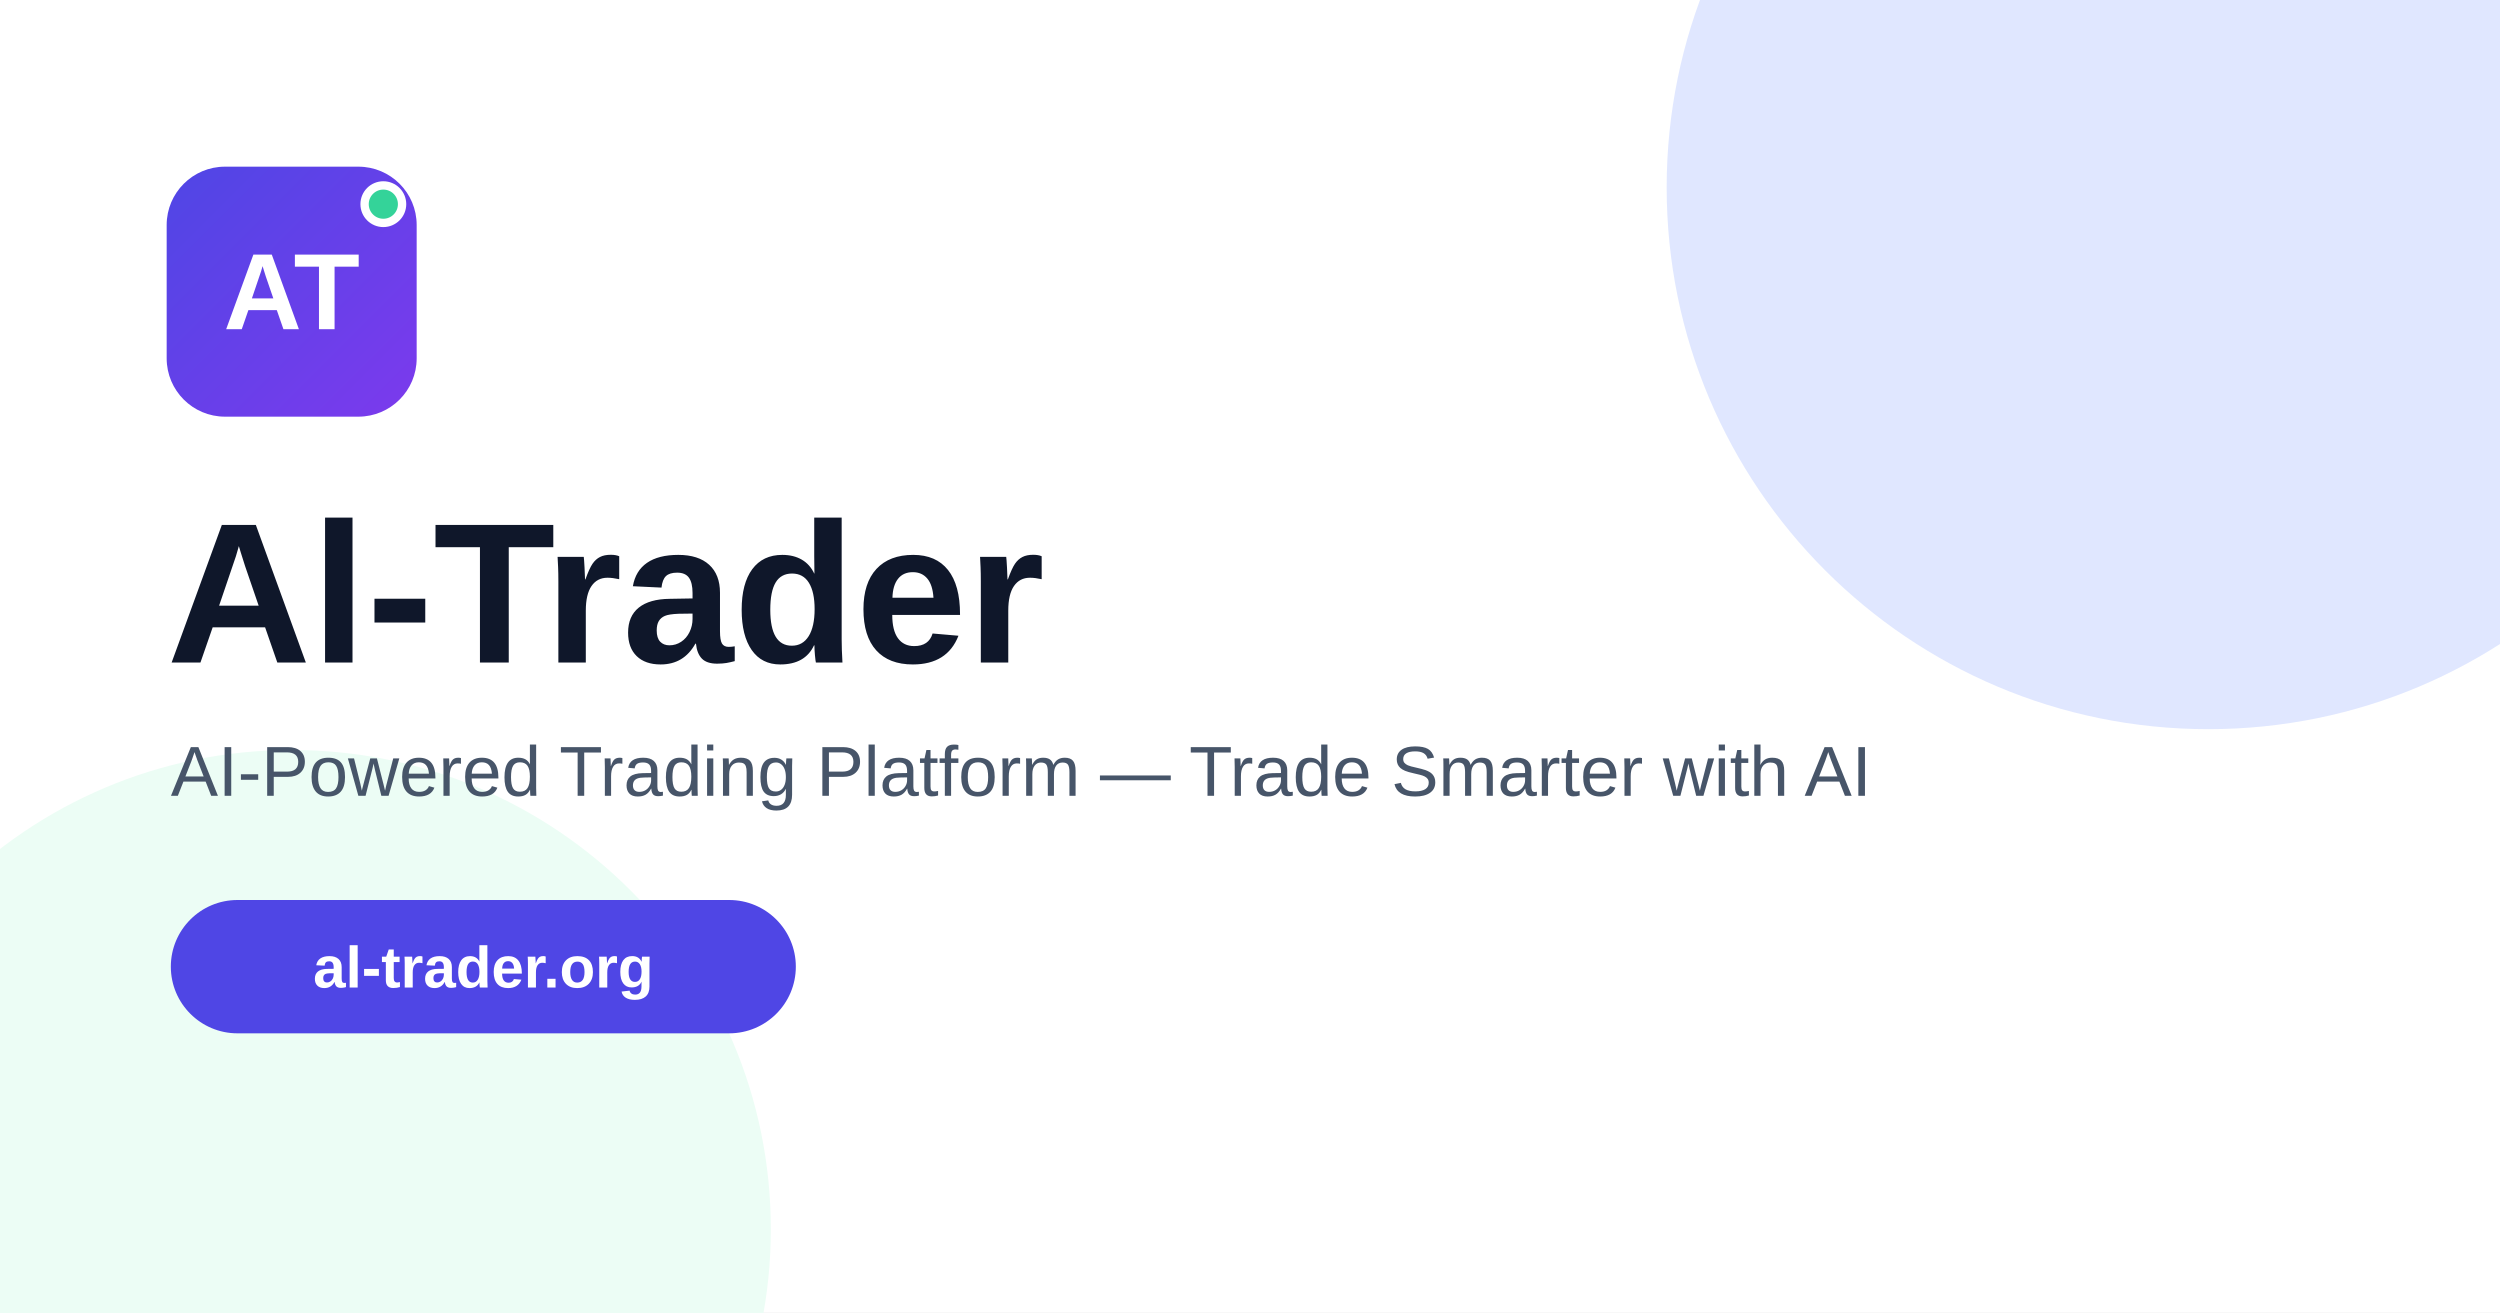
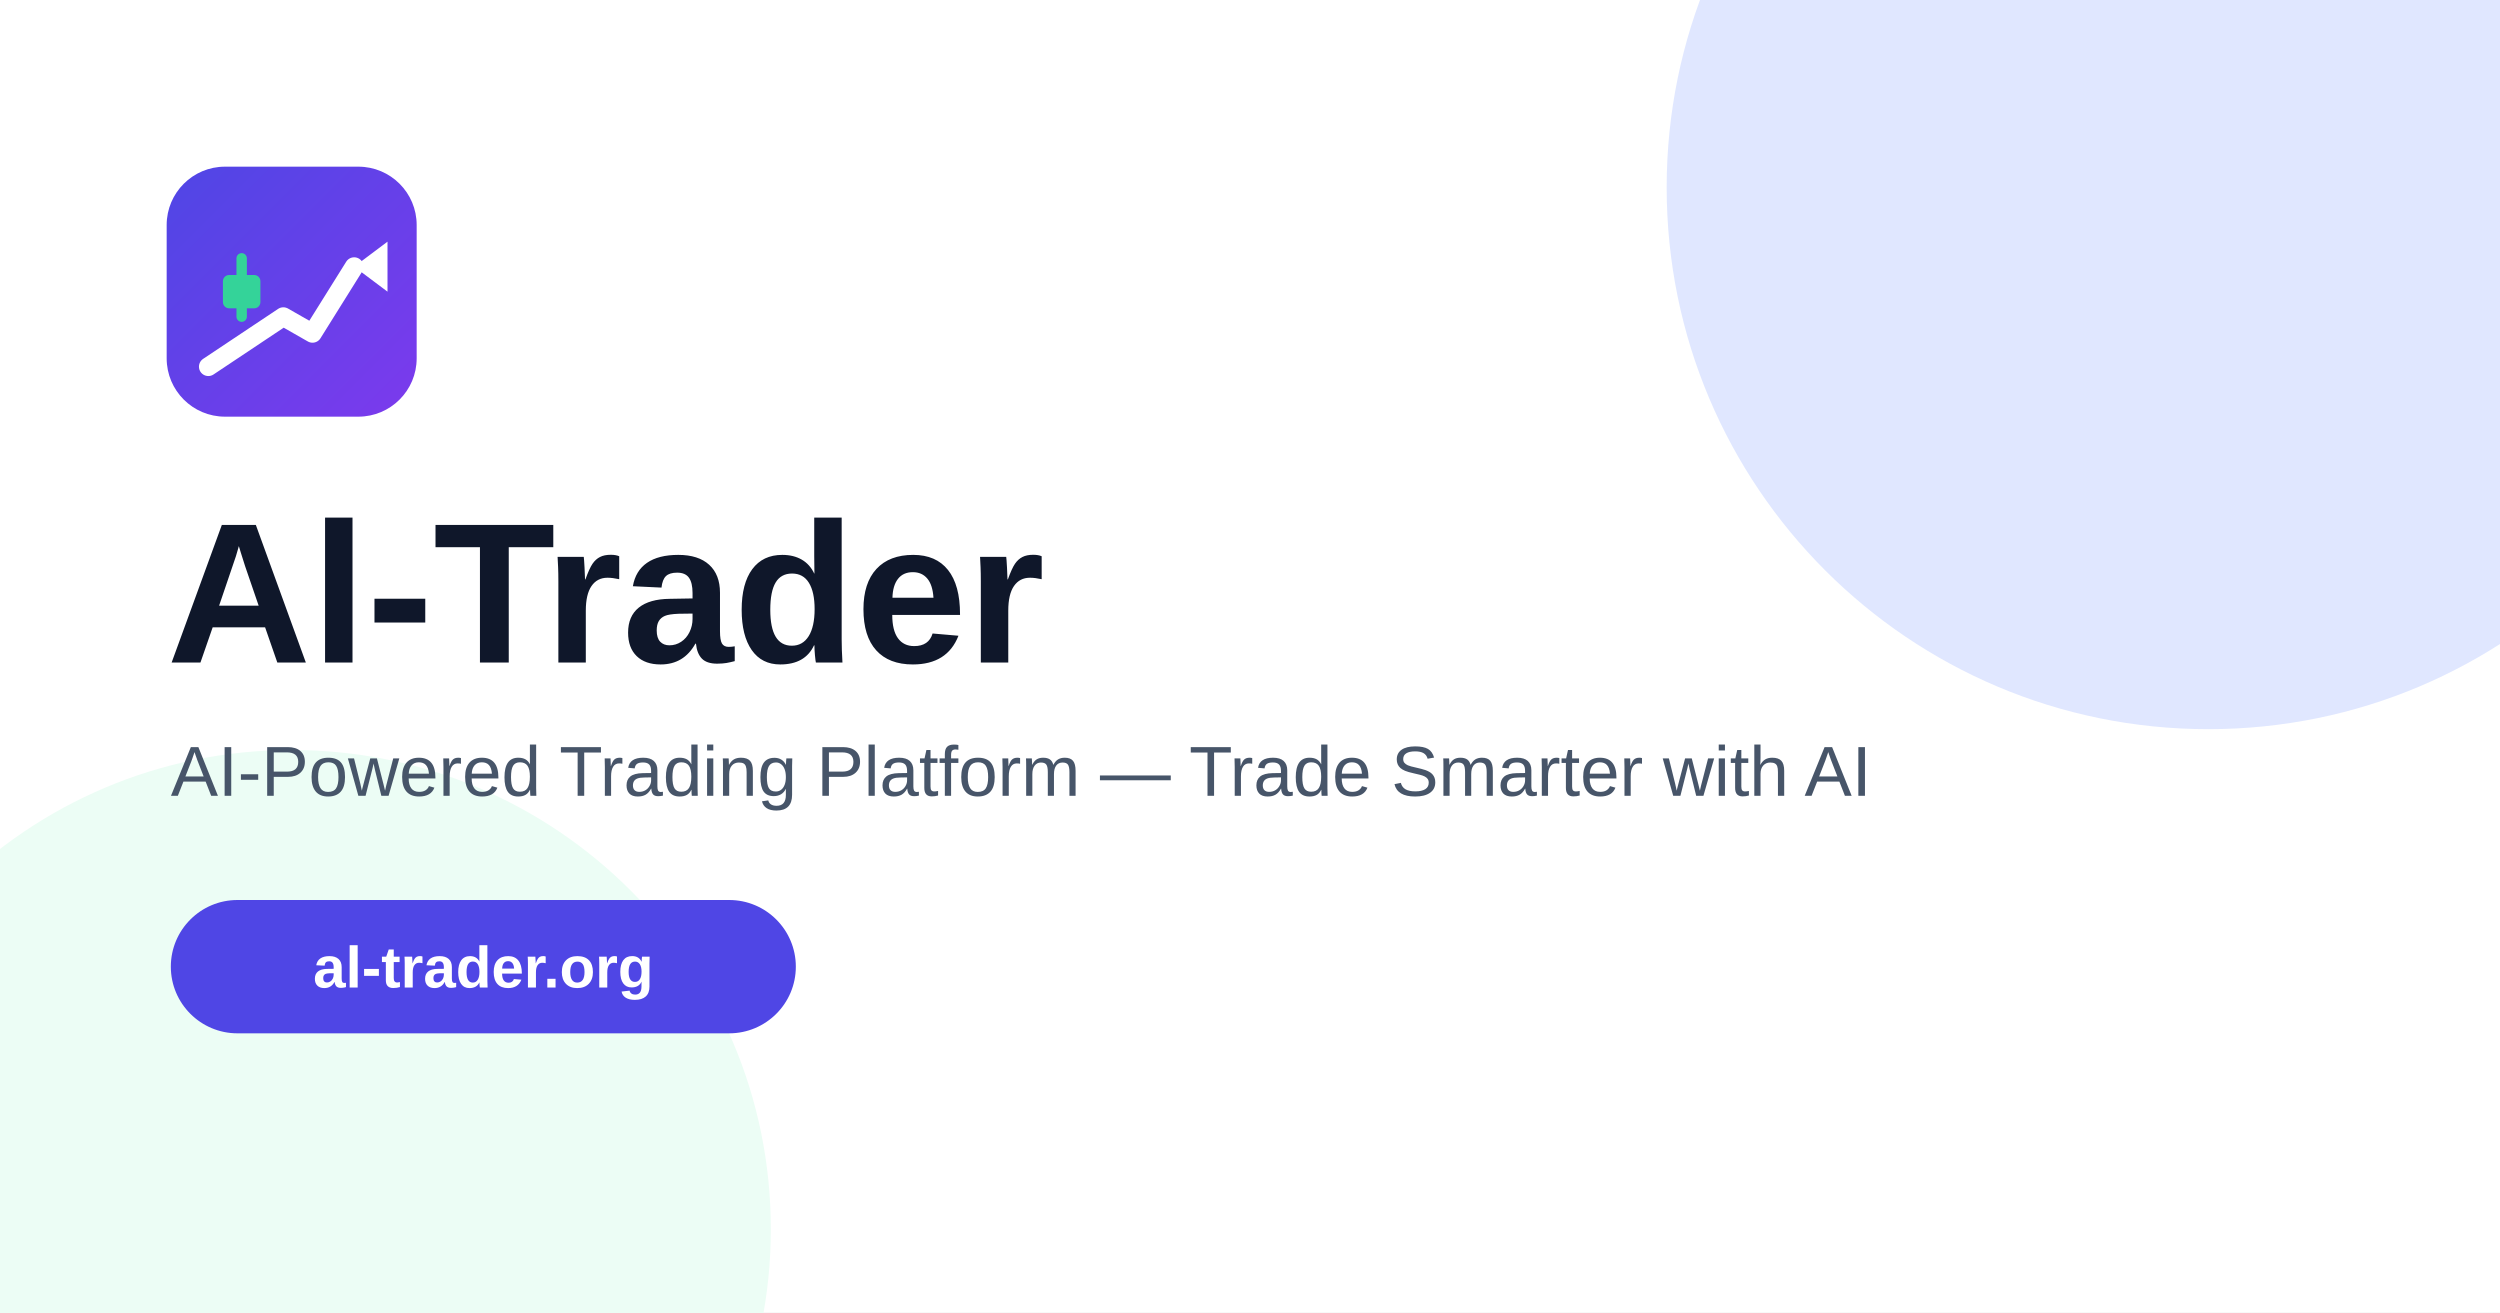
<svg xmlns="http://www.w3.org/2000/svg" width="1200" height="630" viewBox="0 0 1200 630">
  <defs>
    <linearGradient id="og-g" x1="0" y1="0" x2="1" y2="1">
      <stop offset="0%" stop-color="#4f46e5" />
      <stop offset="100%" stop-color="#7c3aed" />
    </linearGradient>
  </defs>
  <rect width="1200" height="630" fill="#ffffff" />
  <circle cx="1060" cy="90" r="260" fill="#e0e7ff" />
  <circle cx="140" cy="590" r="230" fill="#ecfdf5" />
  <rect x="80" y="80" width="120" height="120" rx="28" fill="url(#og-g)" />
-   <text x="140" y="158" text-anchor="middle" font-family="Arial, Helvetica, sans-serif" font-size="52" font-weight="700" fill="#ffffff">AT</text>
-   <circle cx="184" cy="98" r="9" fill="#34d399" stroke="#ffffff" stroke-width="4" />
+   <line x1="116" y1="152" x2="116" y2="124" stroke="#34d399" stroke-width="5" stroke-linecap="round" />
+   <rect x="107" y="132" width="18" height="16" rx="3" fill="#34d399" />
+   <path d="M100 176 L136 152 L150 160 L170 128" fill="none" stroke="#ffffff" stroke-width="9" stroke-linecap="round" stroke-linejoin="round" />
+   <path d="M170 128 L186 116 L186 140 Z" fill="#ffffff" />
  <text x="80" y="318" font-family="Arial, Helvetica, sans-serif" font-size="96" font-weight="700" fill="#0f172a">Al-Trader</text>
  <text x="82" y="382" font-family="Arial, Helvetica, sans-serif" font-size="34" fill="#475569">AI-Powered Trading Platform — Trade Smarter with AI</text>
  <rect x="82" y="432" width="300" height="64" rx="32" fill="#4f46e5" />
  <text x="232" y="474" font-family="Arial, Helvetica, sans-serif" font-size="28" font-weight="600" fill="#ffffff" text-anchor="middle">al-trader.org</text>
</svg>
